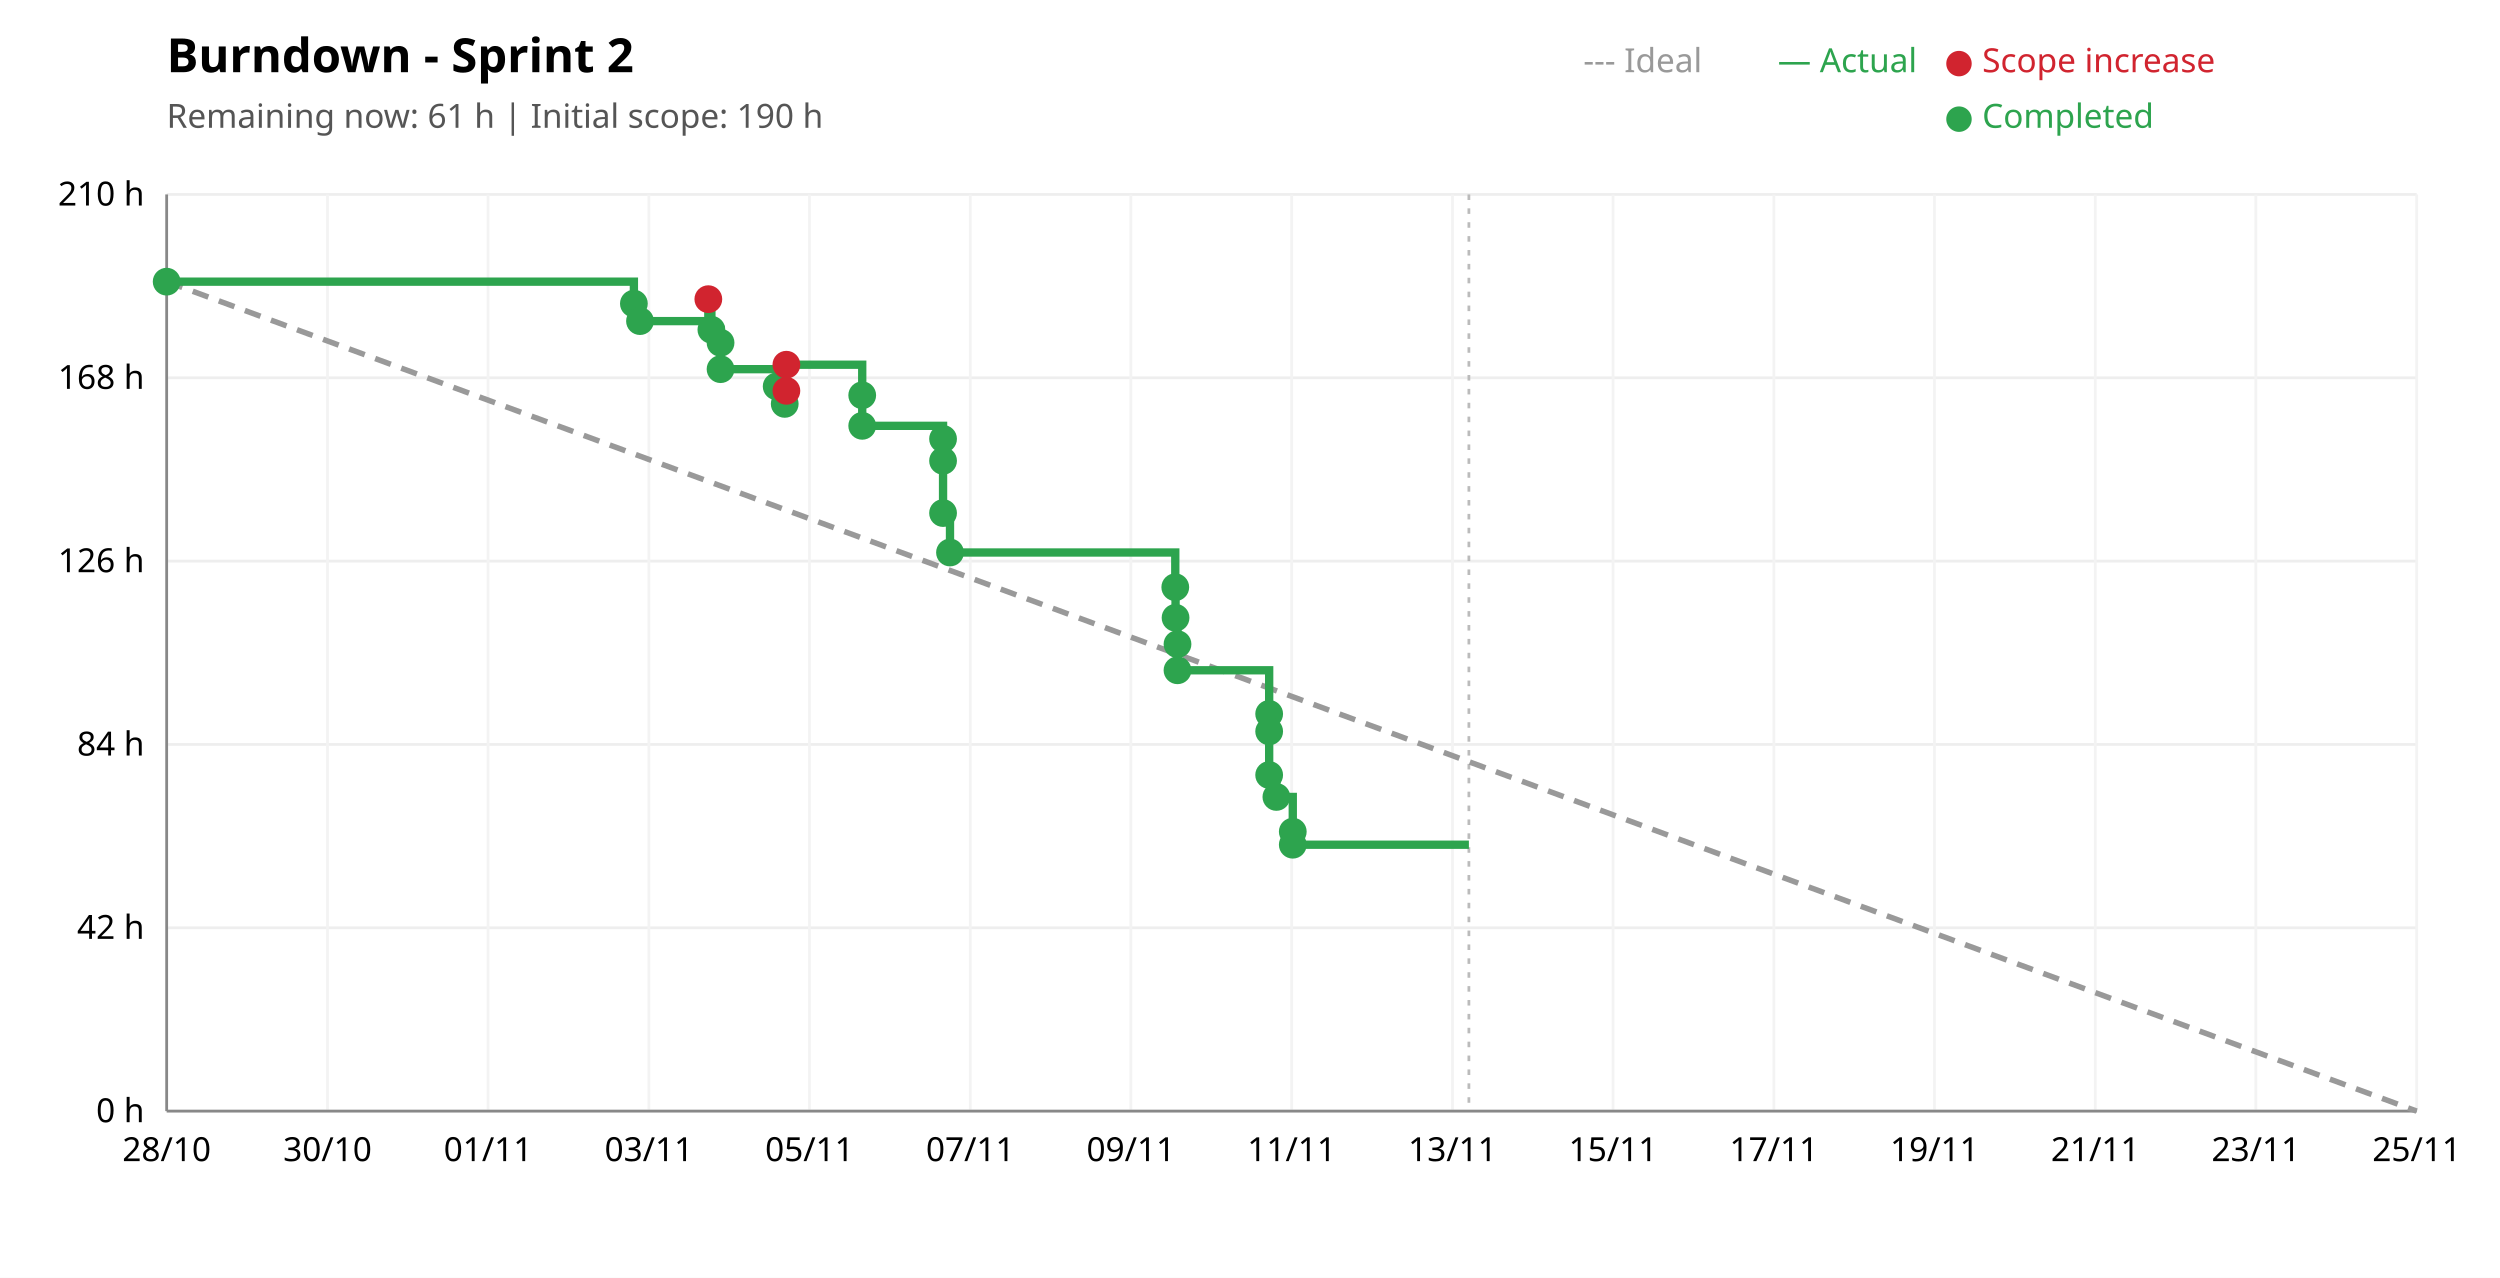
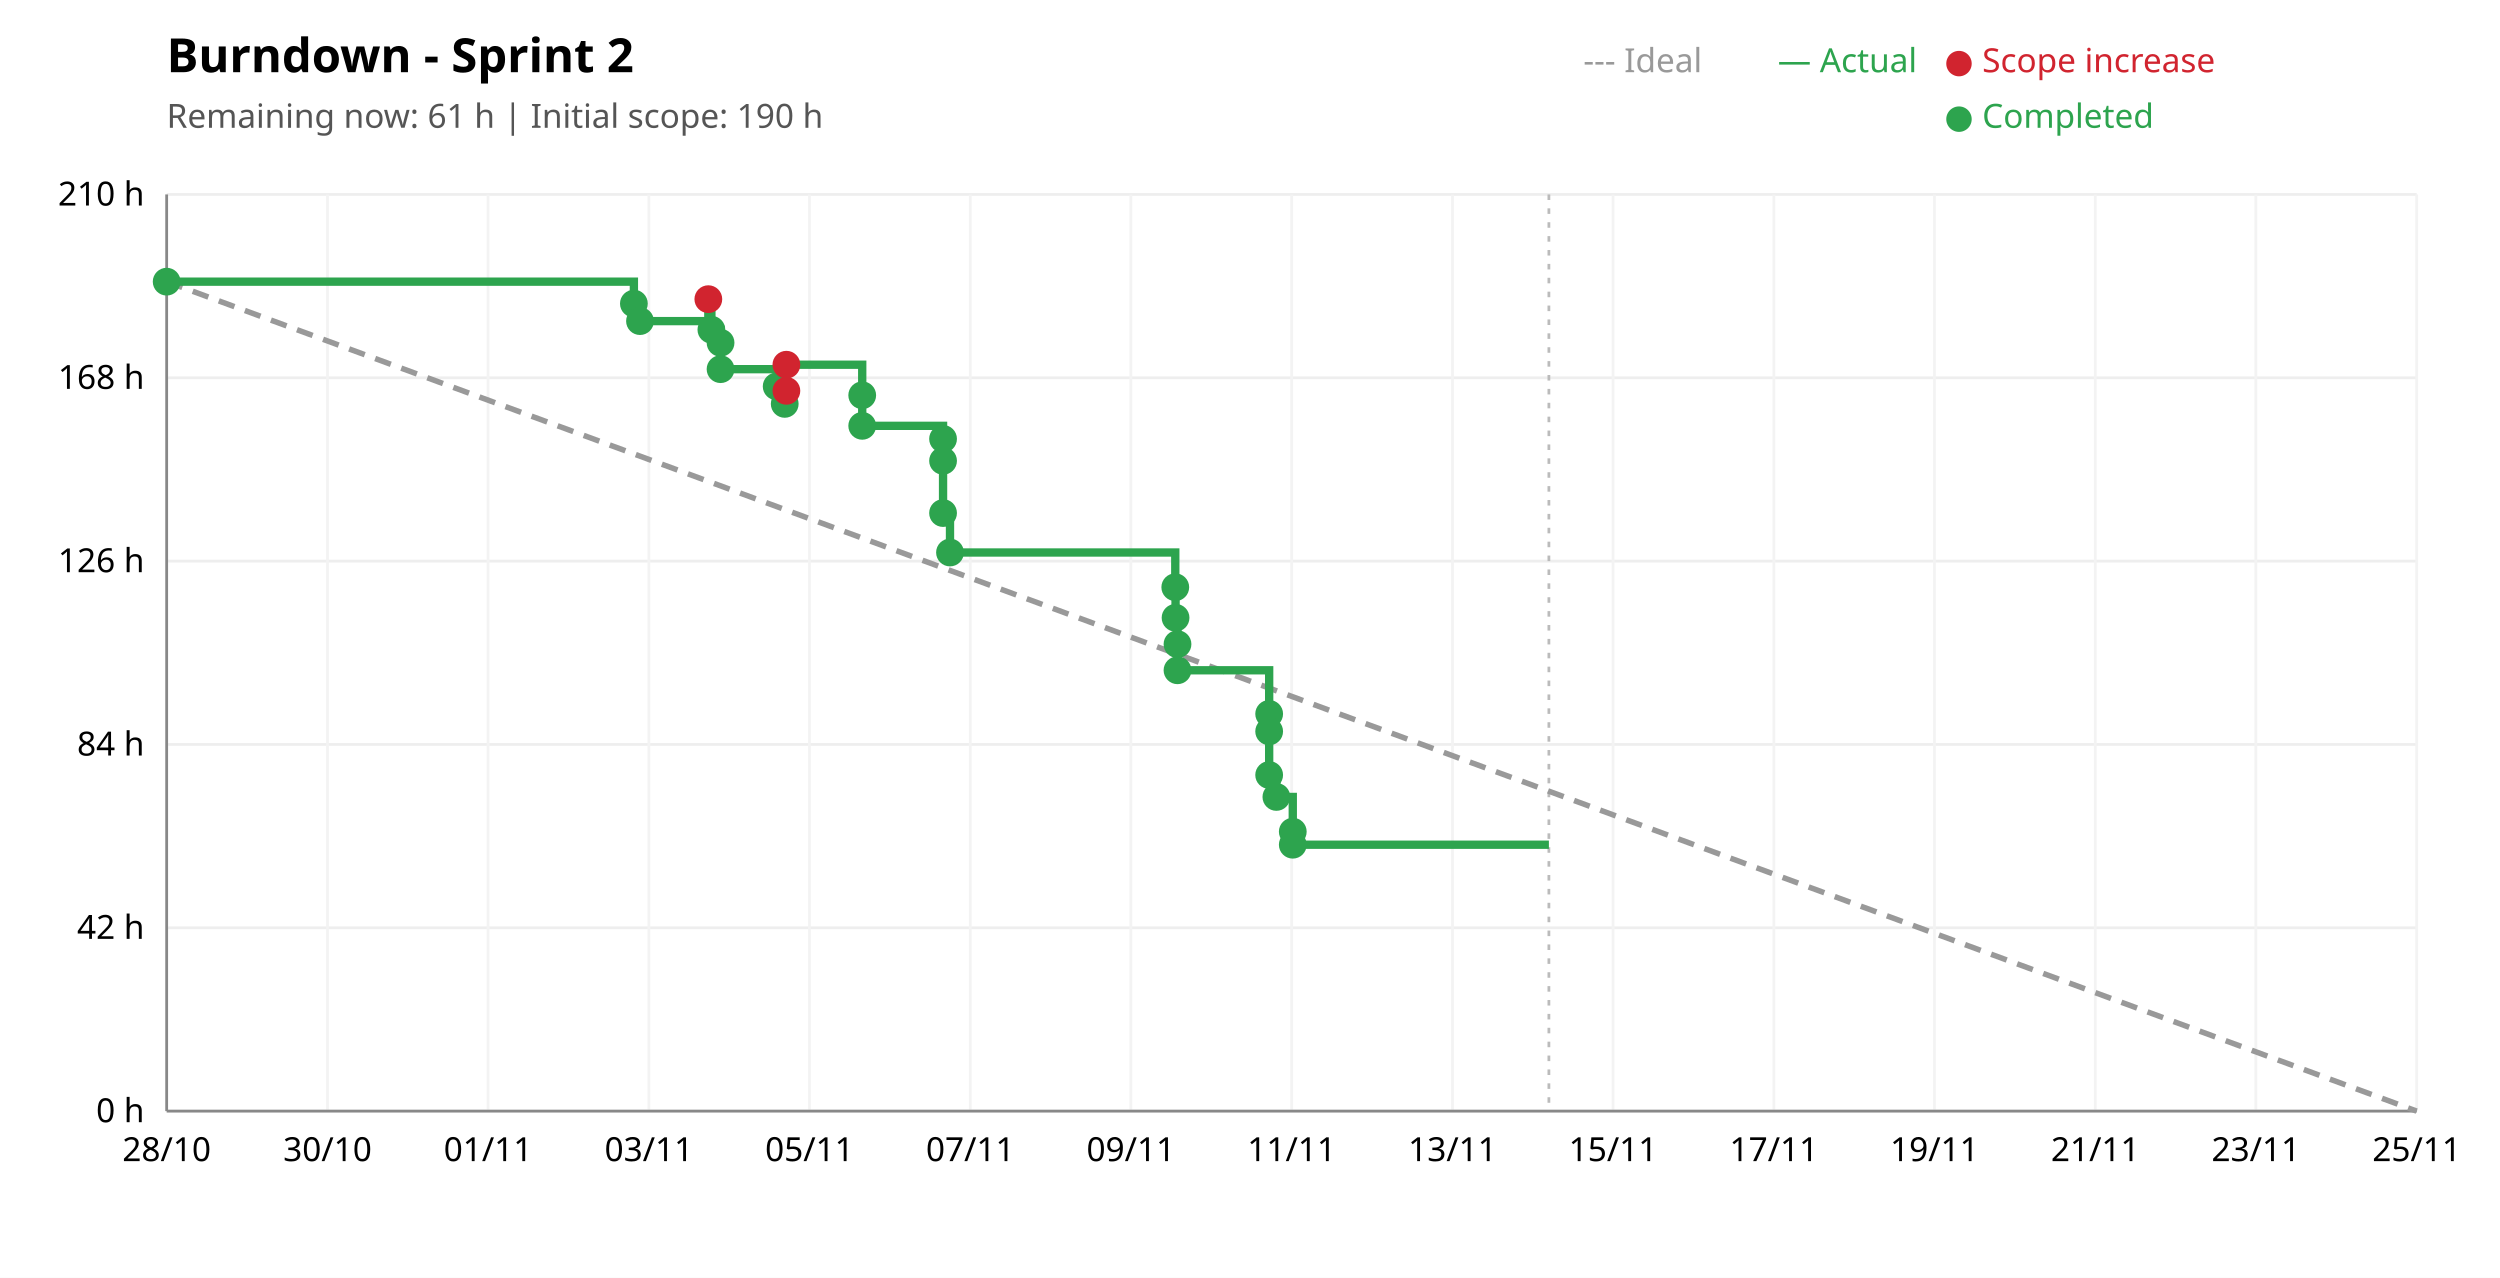
<svg xmlns="http://www.w3.org/2000/svg" width="900" height="460" font-family="sans-serif" font-size="12">
  <rect width="100%" height="100%" fill="white" />
  <text x="60" y="26" font-size="17" font-weight="bold">Burndown - Sprint 2</text>
  <text x="60" y="46" fill="#555">Remaining now: 61 h  |  Initial scope: 190 h</text>
  <line x1="60" y1="400.0" x2="870" y2="400.0" stroke="#eee" />
  <text x="52" y="404.0" text-anchor="end">0 h</text>
  <line x1="60" y1="334.0" x2="870" y2="334.0" stroke="#eee" />
  <text x="52" y="338.0" text-anchor="end">42 h</text>
  <line x1="60" y1="268.0" x2="870" y2="268.0" stroke="#eee" />
  <text x="52" y="272.0" text-anchor="end">84 h</text>
  <line x1="60" y1="202.0" x2="870" y2="202.0" stroke="#eee" />
  <text x="52" y="206.0" text-anchor="end">126 h</text>
  <line x1="60" y1="136.0" x2="870" y2="136.0" stroke="#eee" />
  <text x="52" y="140.0" text-anchor="end">168 h</text>
  <line x1="60" y1="70.0" x2="870" y2="70.0" stroke="#eee" />
  <text x="52" y="74.0" text-anchor="end">210 h</text>
  <line x1="60.0" y1="70" x2="60.0" y2="400" stroke="#f3f3f3" />
  <text x="60.0" y="418" text-anchor="middle">28/10</text>
  <line x1="117.9" y1="70" x2="117.9" y2="400" stroke="#f3f3f3" />
  <text x="117.9" y="418" text-anchor="middle">30/10</text>
  <line x1="175.7" y1="70" x2="175.7" y2="400" stroke="#f3f3f3" />
  <text x="175.7" y="418" text-anchor="middle">01/11</text>
  <line x1="233.6" y1="70" x2="233.6" y2="400" stroke="#f3f3f3" />
  <text x="233.6" y="418" text-anchor="middle">03/11</text>
  <line x1="291.4" y1="70" x2="291.4" y2="400" stroke="#f3f3f3" />
  <text x="291.4" y="418" text-anchor="middle">05/11</text>
  <line x1="349.3" y1="70" x2="349.3" y2="400" stroke="#f3f3f3" />
  <text x="349.3" y="418" text-anchor="middle">07/11</text>
  <line x1="407.1" y1="70" x2="407.1" y2="400" stroke="#f3f3f3" />
  <text x="407.1" y="418" text-anchor="middle">09/11</text>
  <line x1="465.0" y1="70" x2="465.0" y2="400" stroke="#f3f3f3" />
  <text x="465.0" y="418" text-anchor="middle">11/11</text>
  <line x1="522.9" y1="70" x2="522.9" y2="400" stroke="#f3f3f3" />
  <text x="522.9" y="418" text-anchor="middle">13/11</text>
  <line x1="580.7" y1="70" x2="580.7" y2="400" stroke="#f3f3f3" />
  <text x="580.7" y="418" text-anchor="middle">15/11</text>
  <line x1="638.6" y1="70" x2="638.6" y2="400" stroke="#f3f3f3" />
  <text x="638.6" y="418" text-anchor="middle">17/11</text>
  <line x1="696.4" y1="70" x2="696.4" y2="400" stroke="#f3f3f3" />
  <text x="696.4" y="418" text-anchor="middle">19/11</text>
  <line x1="754.3" y1="70" x2="754.3" y2="400" stroke="#f3f3f3" />
  <text x="754.3" y="418" text-anchor="middle">21/11</text>
  <line x1="812.1" y1="70" x2="812.1" y2="400" stroke="#f3f3f3" />
  <text x="812.1" y="418" text-anchor="middle">23/11</text>
  <line x1="870.0" y1="70" x2="870.0" y2="400" stroke="#f3f3f3" />
  <text x="870.0" y="418" text-anchor="middle">25/11</text>
  <line x1="60" y1="400" x2="870" y2="400" stroke="#888" />
  <line x1="60" y1="70" x2="60" y2="400" stroke="#888" />
-   <line x1="528.8" y1="70" x2="528.8" y2="400" stroke="#bbb" stroke-dasharray="2 3" />
+   <line x1="557.6" y1="70" x2="557.6" y2="400" stroke="#bbb" stroke-dasharray="2 3" />
  <polyline points="60.0,101.4 870.0,400.0" fill="none" stroke="#999" stroke-dasharray="6 4" stroke-width="2" />
-   <polyline points="60.0,101.4 228.2,101.4 228.2,109.3 230.4,109.3 230.4,115.6 255.0,115.6 255.0,107.7 256.1,107.7 256.1,118.7 259.4,118.7 259.4,123.4 259.4,123.4 259.4,132.9 279.6,132.9 279.6,139.1 282.5,139.1 282.5,145.4 283.1,145.4 283.1,140.7 283.1,140.7 283.1,131.3 310.4,131.3 310.4,142.3 310.4,142.3 310.4,153.3 339.5,153.3 339.5,158.0 339.5,158.0 339.5,165.9 339.5,165.9 339.5,184.7 342.0,184.7 342.0,198.9 423.1,198.9 423.1,211.4 423.2,211.4 423.2,222.4 423.9,222.4 423.9,231.9 423.9,231.9 423.9,241.3 456.9,241.3 456.9,257.0 456.9,257.0 456.9,263.3 456.9,263.3 456.9,279.0 459.5,279.0 459.5,286.9 465.4,286.9 465.4,299.4 465.4,299.4 465.4,304.1 528.8,304.1" fill="none" stroke="#2da44e" stroke-width="3" />
+   <polyline points="60.0,101.4 228.2,101.4 228.2,109.3 230.4,109.3 230.4,115.6 255.0,115.6 255.0,107.7 256.1,107.7 256.1,118.7 259.4,118.7 259.4,123.4 259.4,123.4 259.4,132.9 279.6,132.9 279.6,139.1 282.5,139.1 282.5,145.4 283.1,145.4 283.1,140.7 283.1,140.7 283.1,131.3 310.4,131.3 310.4,142.3 310.4,142.3 310.4,153.3 339.5,153.3 339.5,158.0 339.5,158.0 339.5,165.9 339.5,165.9 339.5,184.7 342.0,184.7 342.0,198.9 423.1,198.9 423.1,211.4 423.2,211.4 423.2,222.4 423.9,222.4 423.9,231.9 423.9,231.9 423.9,241.3 456.9,241.3 456.9,257.0 456.9,257.0 456.9,263.3 456.9,263.3 456.9,279.0 459.5,279.0 459.5,286.9 465.4,286.9 465.4,299.4 465.4,299.4 465.4,304.1 557.6,304.1" fill="none" stroke="#2da44e" stroke-width="3" />
  <circle cx="228.2" cy="109.3" r="5" fill="#2da44e" />
  <circle cx="230.4" cy="115.6" r="5" fill="#2da44e" />
  <circle cx="255.0" cy="107.7" r="5" fill="#d1242f" />
  <circle cx="256.1" cy="118.7" r="5" fill="#2da44e" />
  <circle cx="259.4" cy="123.4" r="5" fill="#2da44e" />
  <circle cx="259.4" cy="132.9" r="5" fill="#2da44e" />
  <circle cx="279.6" cy="139.1" r="5" fill="#2da44e" />
  <circle cx="282.5" cy="145.4" r="5" fill="#2da44e" />
  <circle cx="283.1" cy="140.7" r="5" fill="#d1242f" />
  <circle cx="283.1" cy="131.3" r="5" fill="#d1242f" />
  <circle cx="310.4" cy="142.3" r="5" fill="#2da44e" />
  <circle cx="310.4" cy="153.3" r="5" fill="#2da44e" />
  <circle cx="339.5" cy="158.0" r="5" fill="#2da44e" />
  <circle cx="339.5" cy="165.9" r="5" fill="#2da44e" />
  <circle cx="339.5" cy="184.7" r="5" fill="#2da44e" />
  <circle cx="342.0" cy="198.9" r="5" fill="#2da44e" />
  <circle cx="423.1" cy="211.4" r="5" fill="#2da44e" />
  <circle cx="423.2" cy="222.4" r="5" fill="#2da44e" />
  <circle cx="423.9" cy="231.9" r="5" fill="#2da44e" />
  <circle cx="423.9" cy="241.3" r="5" fill="#2da44e" />
  <circle cx="456.9" cy="257.0" r="5" fill="#2da44e" />
  <circle cx="456.9" cy="263.3" r="5" fill="#2da44e" />
  <circle cx="456.9" cy="279.0" r="5" fill="#2da44e" />
  <circle cx="459.5" cy="286.9" r="5" fill="#2da44e" />
  <circle cx="465.4" cy="299.4" r="5" fill="#2da44e" />
  <circle cx="465.4" cy="304.1" r="5" fill="#2da44e" />
  <circle cx="60.0" cy="101.4" r="5" fill="#2da44e" />
  <text x="570" y="26" fill="#999">--- Ideal</text>
  <text x="640" y="26" fill="#2da44e">— Actual</text>
  <text x="700" y="26" fill="#d1242f">● Scope increase</text>
  <text x="700" y="46" fill="#2da44e">● Completed</text>
</svg>
